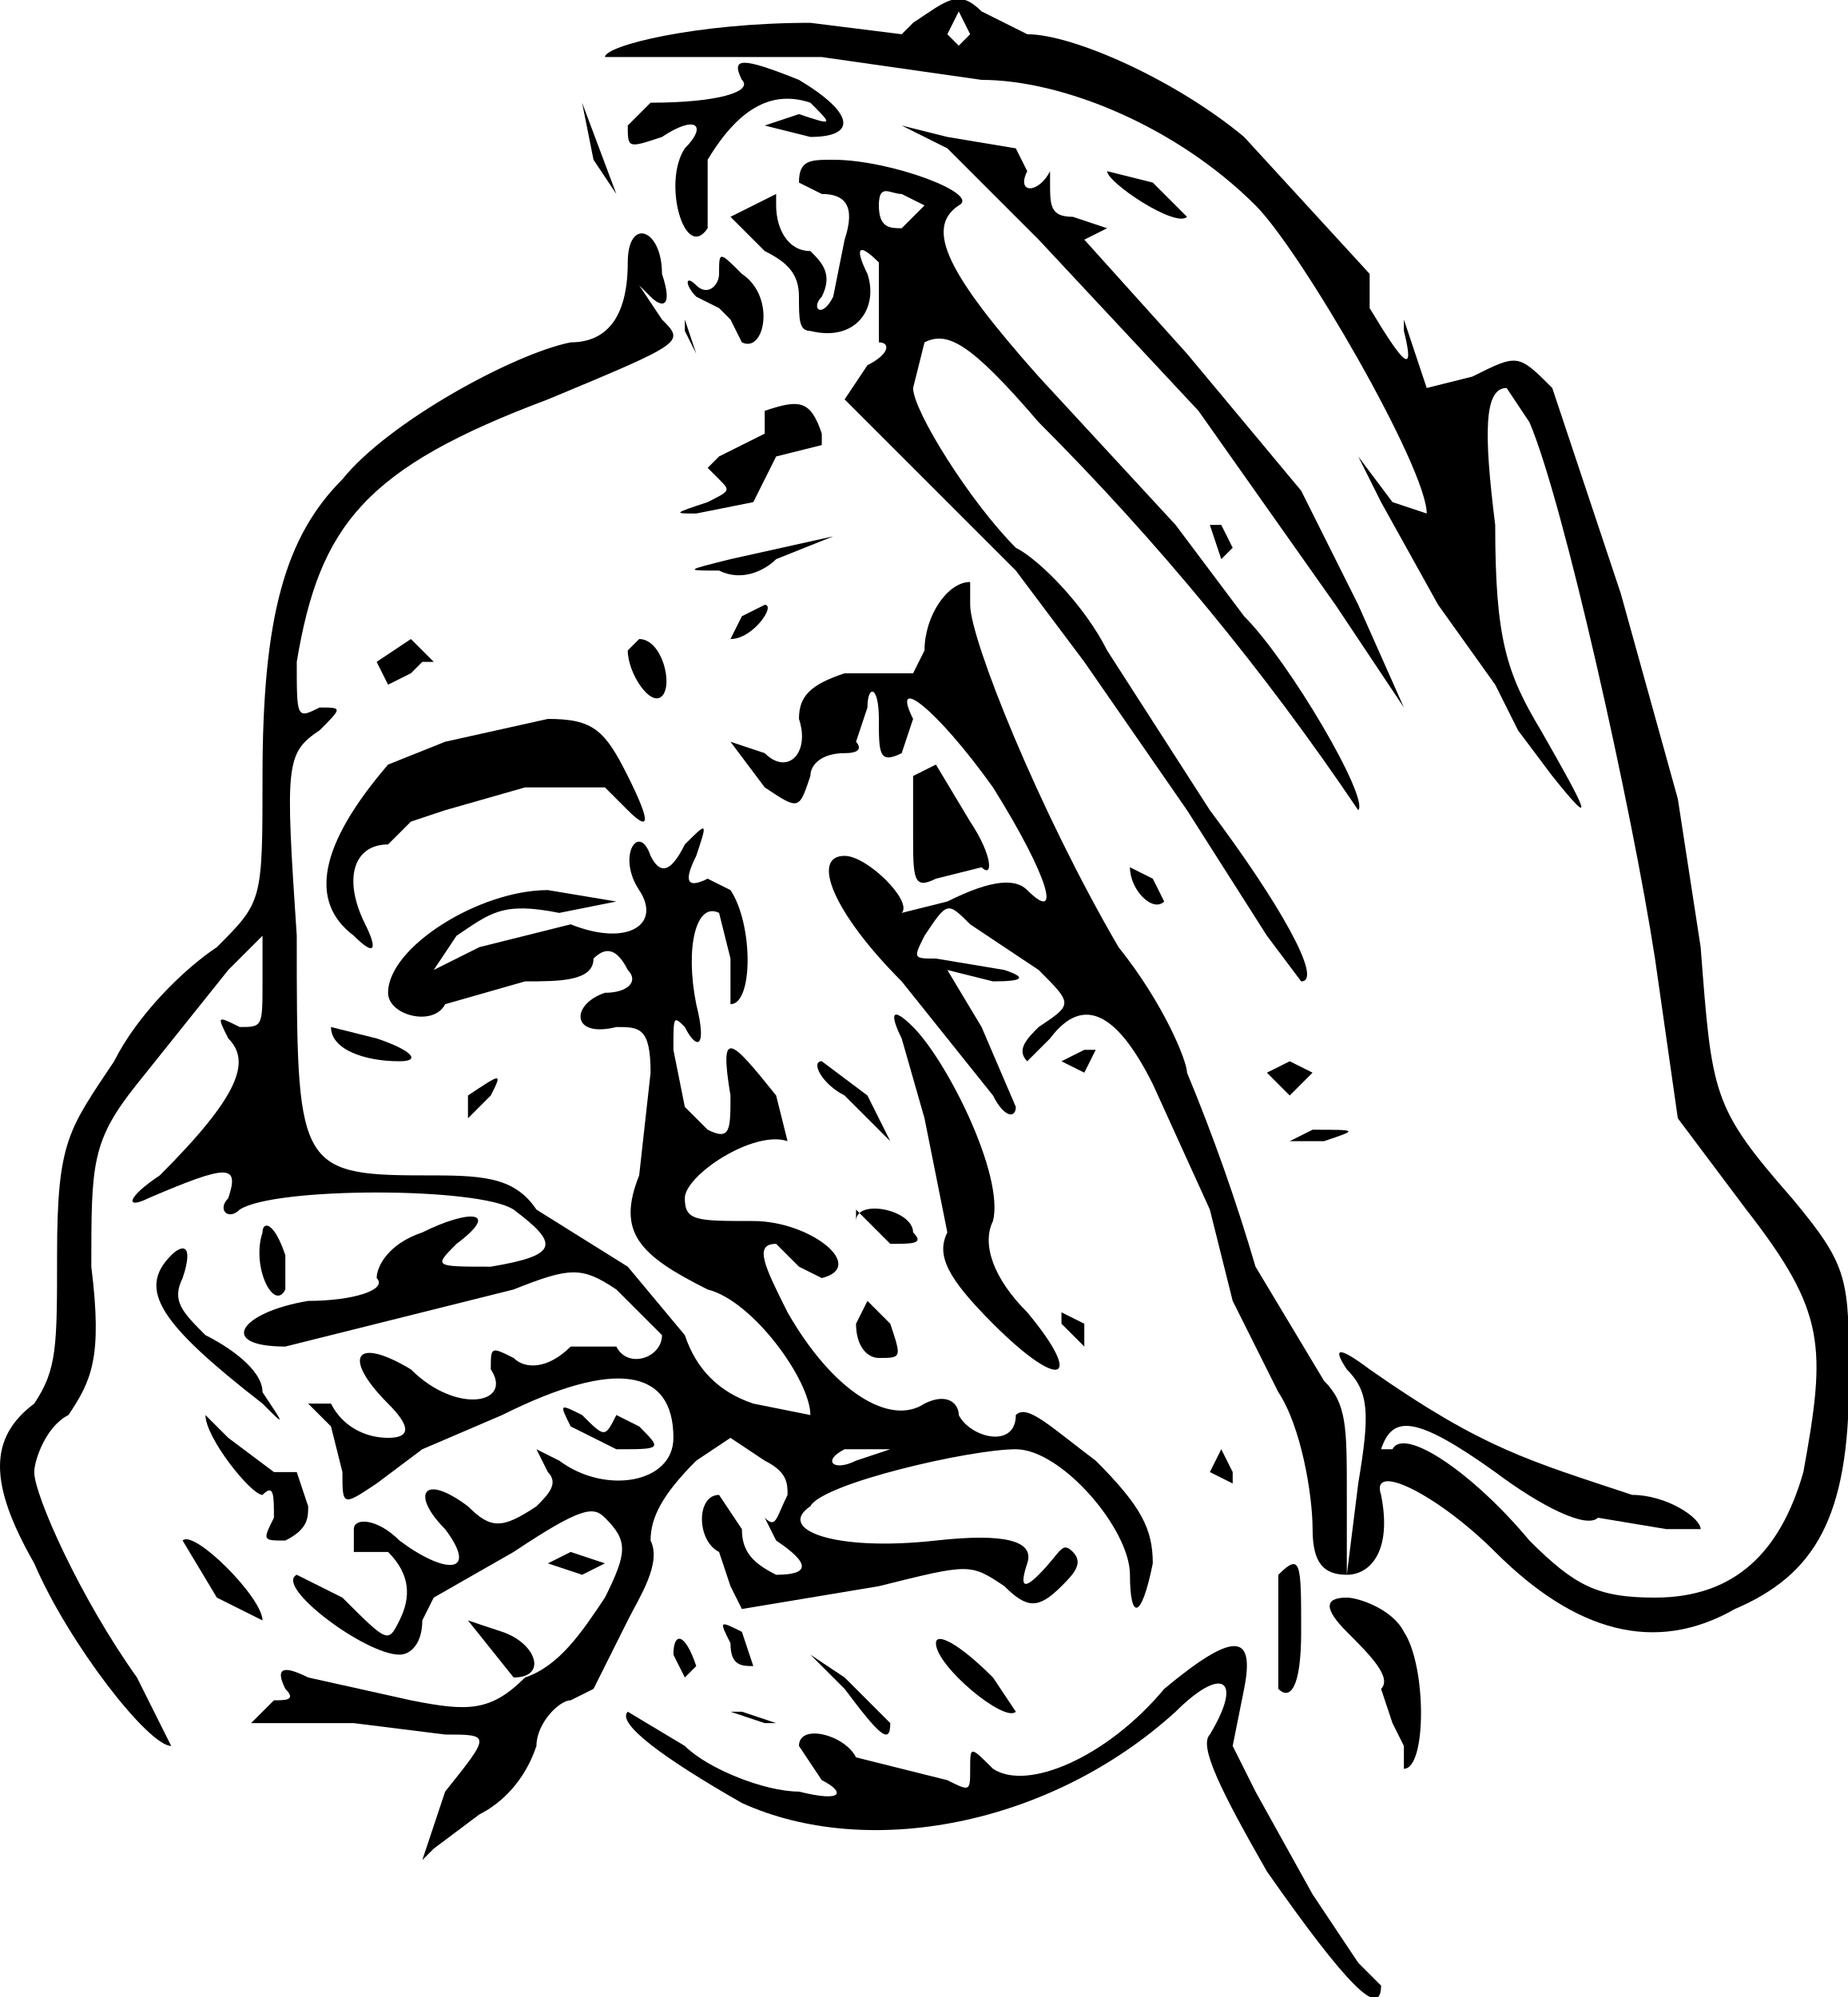
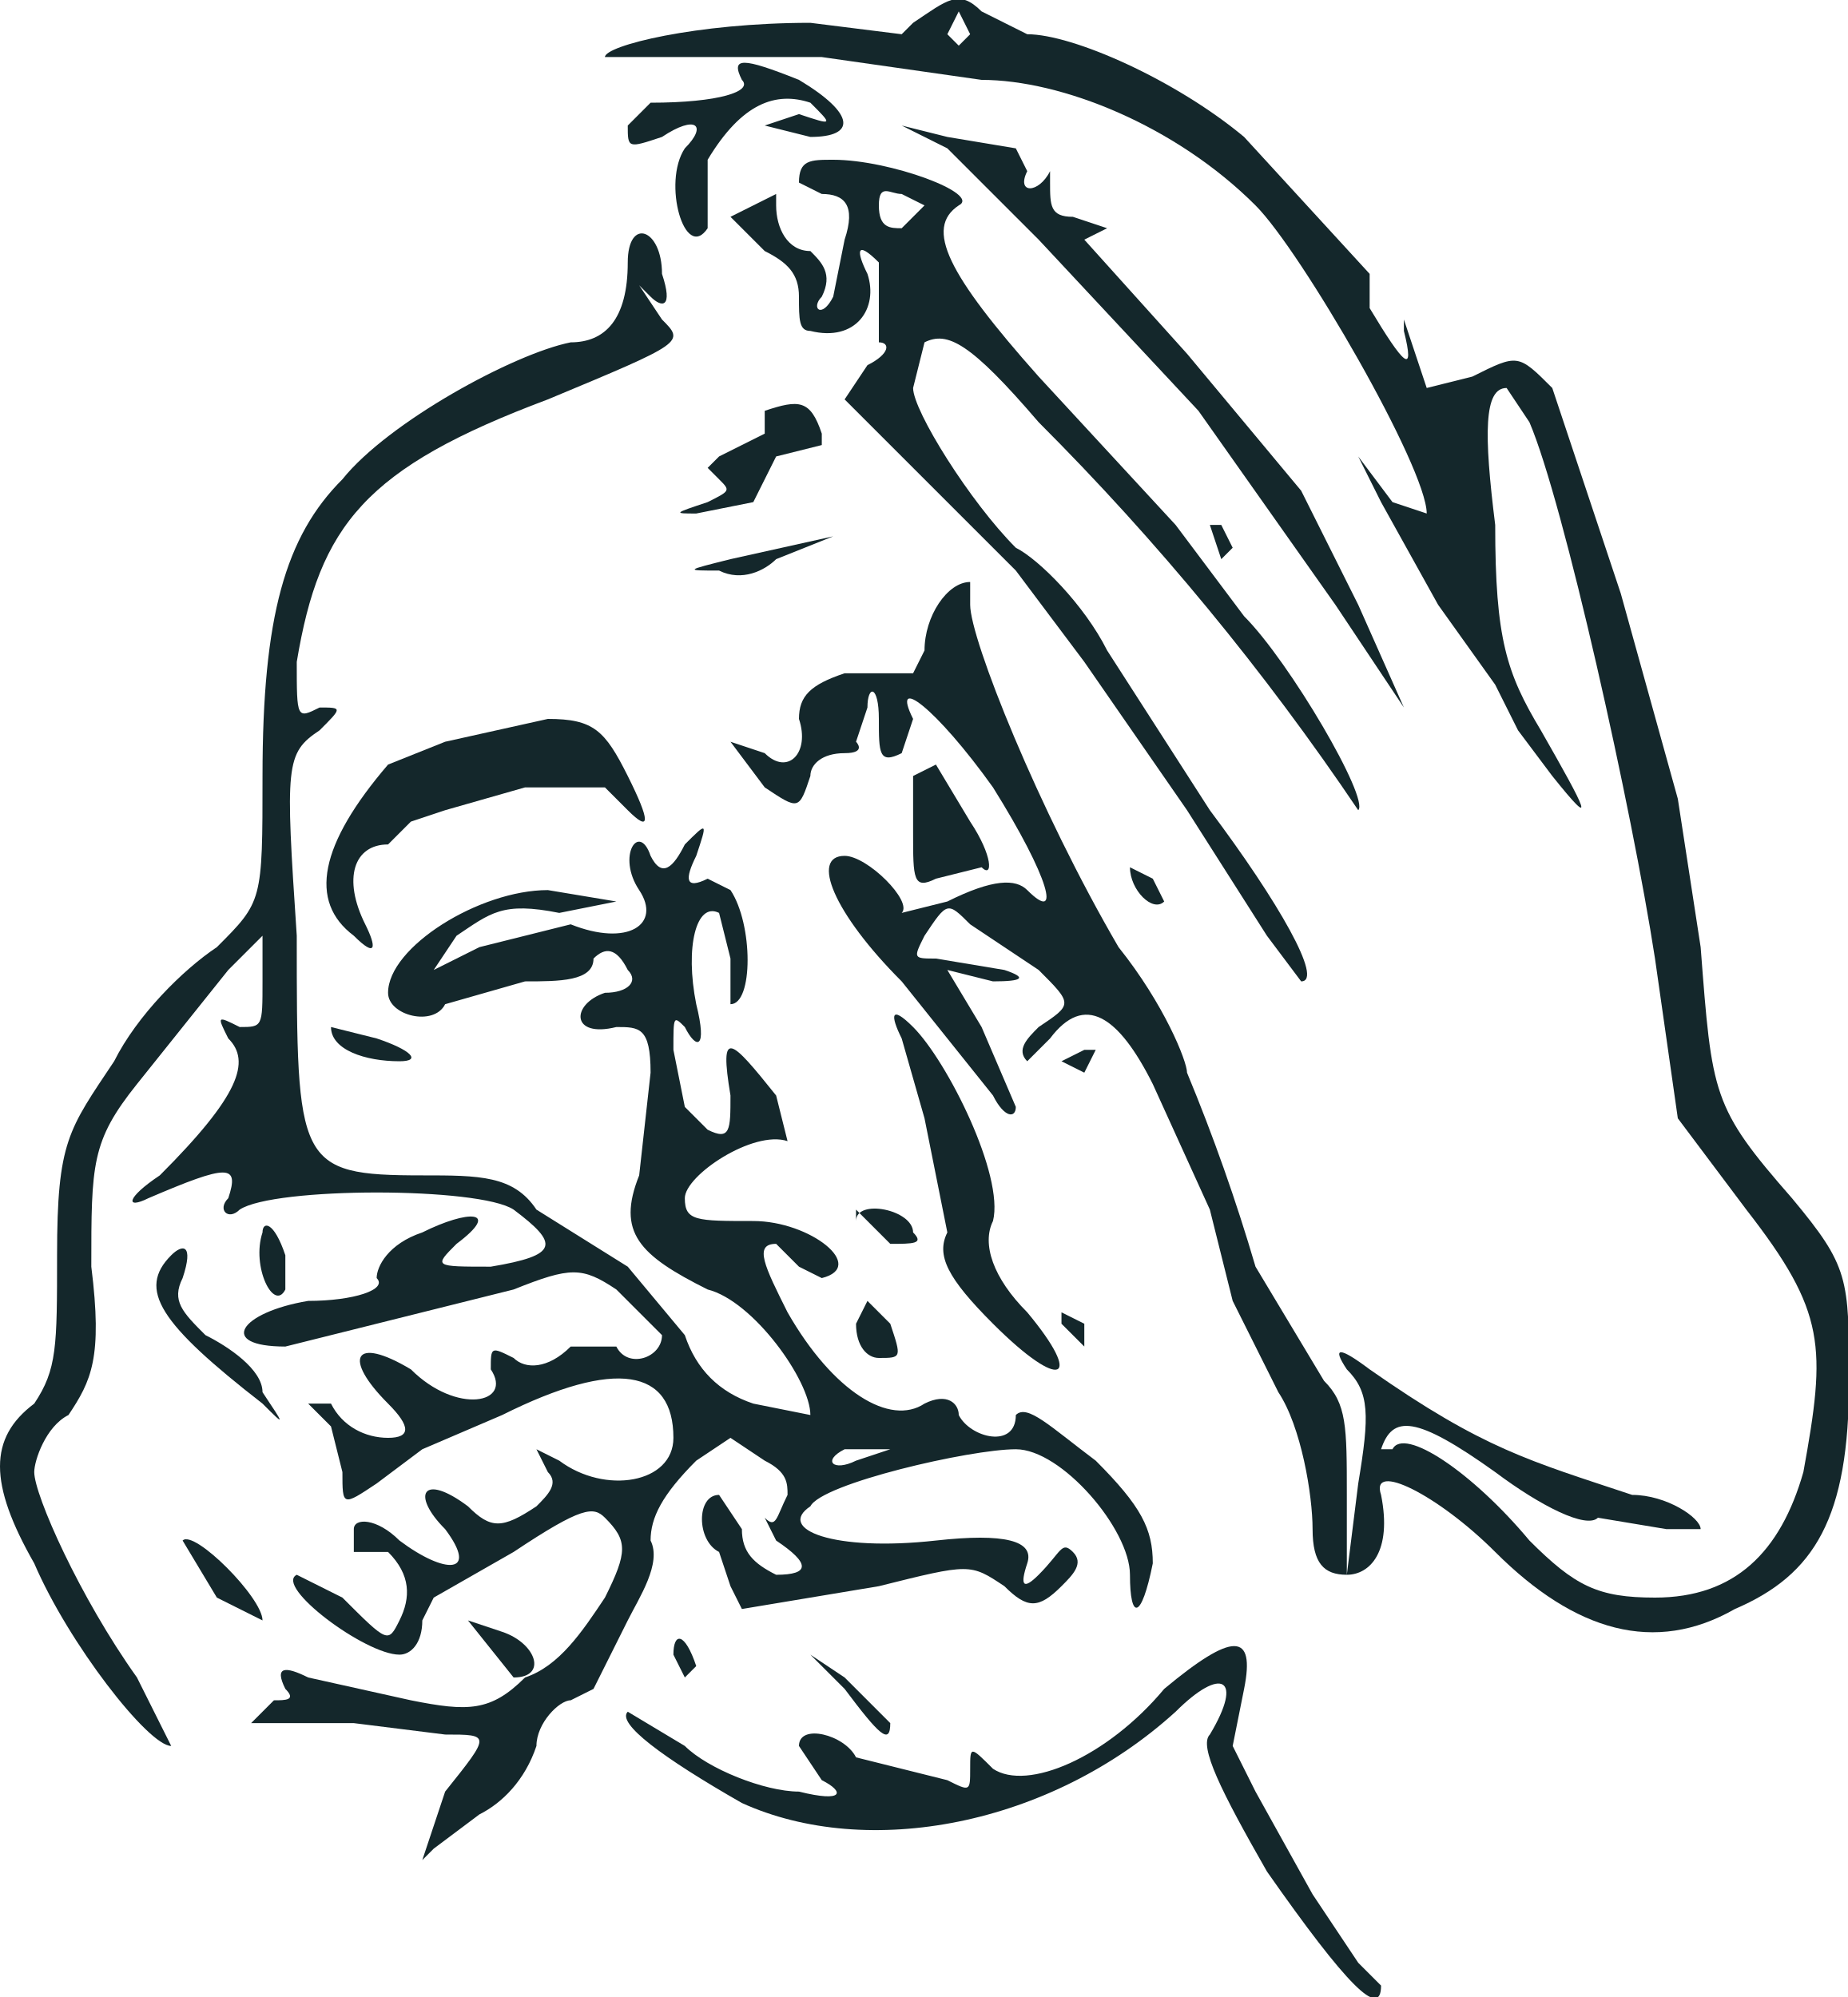
- <svg xmlns="http://www.w3.org/2000/svg" viewBox="0 0 161.9 175">
-   <path d="m80 2-1 1-8-1C61 2 53 4 53 5h19l14 2c7 0 17 4 24 11 4 4 15 23 15 27l-3-1-3-4 2 4 5 9 5 7 2 4 3 4c4 5 3 3-1-4-3-5-4-8-4-18-1-8-1-12 1-12l2 3c3 7 9 34 11 47l2 14 6 8c7 9 7 12 5 23-2 7-6 11-13 11-5 0-7-1-11-5-5-6-11-10-12-8h-1c1-3 3-3 10 2 4 3 8 5 9 4l6 1h3c0-1-3-3-6-3-9-3-13-4-23-11q-4-3-2 0c2 2 2 4 1 10l-1 8v-7c0-6 0-8-2-10l-6-10a167 167 0 0 0-6-17c0-1-2-6-6-11-7-12-13-27-13-30v-2c-2 0-4 3-4 6l-1 2h-6c-3 1-4 2-4 4 1 3-1 5-3 3l-3-1 3 4c3 2 3 2 4-1 0-1 1-2 3-2s1-1 1-1l1-3c0-2 1-2 1 1s0 4 2 3l1-3c-2-4 2-1 7 6 5 8 6 12 3 9-1-1-3-1-7 1l-4 1c1-1-3-5-5-5-3 0-1 5 5 11l8 10c1 2 2 2 2 1l-3-7-3-5 4 1q4 0 1-1l-6-1c-2 0-2 0-1-2 2-3 2-3 4-1l6 4c3 3 3 3 0 5-1 1-2 2-1 3l2-2c3-4 6-2 9 4l5 11 2 8 4 8c2 3 3 9 3 12s1 4 3 4 4-2 3-7c-1-3 5 0 10 5 7 7 14 9 21 5 7-3 10-8 10-20 0-9 0-10-5-16-7-8-7-9-8-22l-2-13-5-18-6-18c-3-3-3-3-7-1l-4 1-2-6v1c1 4 0 3-3-2v-3l-11-12c-6-5-15-9-19-9l-4-2c-2-2-3-1-6 1Zm5 1-1 1-1-1 1-2 1 2Z" />
-   <path d="M65 7c1 1-2 2-8 2l-2 2c0 2 0 2 3 1 3-2 4-1 2 1-2 3 0 10 2 7v-6c3-5 6-6 9-5 2 2 2 2-1 1l-3 1 4 1c4 0 4-2-1-5-5-2-6-2-5 0ZM52 14l2 3-3-8 1 5ZM83 13l8 8 14 15 12 17 6 9-4-9-5-10-10-12-9-10 2-1-3-1c-2 0-2-1-2-3v-1c-1 2-3 2-2 0l-1-2-6-1-4-1 4 2Z" />
-   <path d="m70 16 2 1c2 0 3 1 2 4l-1 5c-1 2-2 1-1 0 1-2 0-3-1-4-2 0-3-2-3-4v-1l-2 1-2 1 3 3c2 1 3 2 3 4s0 3 1 3c4 1 6-2 5-5-1-2-1-3 1-1v7c1 0 1 1-1 2l-2 3 15 15 6 8 9 13 7 11 3 4c2 0-2-7-8-15l-9-14c-2-4-6-8-8-9-4-4-9-12-9-14l1-4c2-1 4 0 10 7a229 229 0 0 1 28 34c1-1-6-13-10-17l-6-8-12-13c-8-9-10-13-7-15 2-1-6-4-11-4-2 0-3 0-3 2Zm11 2-2 2c-1 0-2 0-2-2s1-1 2-1l2 1ZM97 15c0 1 6 5 7 4l-3-3-4-1ZM55 23c0 5-2 7-5 7-5 1-16 7-20 12-5 5-7 12-7 26 0 11 0 11-4 15-3 2-7 6-9 10-4 6-5 7-5 17 0 8 0 10-2 13-4 3-4 7 0 14 3 7 10 16 12 16l-3-6c-5-7-9-16-9-18 0-1 1-4 3-5 2-3 3-5 2-13 0-9 0-11 4-16l8-10 3-3v4c0 4 0 4-2 4-2-1-2-1-1 1 2 2 1 5-6 12-3 2-3 3-1 2 7-3 8-3 7 0-1 1 0 2 1 1 3-2 21-2 24 0 4 3 4 4-2 5-5 0-5 0-3-2 4-3 1-3-3-1-3 1-4 3-4 4 1 1-2 2-6 2-6 1-8 4-2 4l20-5c5-2 6-2 9 0l4 4c0 2-3 3-4 1h-4c-2 2-4 2-5 1-2-1-2-1-2 1 2 3-3 4-7 0-5-3-6-1-2 3q3 3 0 3c-2 0-4-1-5-3h-2l2 2 1 4c0 3 0 3 3 1l4-3 7-3c10-5 15-4 15 2 0 4-6 5-10 2l-2-1 1 2c1 1 0 2-1 3-3 2-4 2-6 0-4-3-5-1-2 2 3 4 0 4-4 1-2-2-4-2-4-1v2c0 1 0 1 0 0h3c2 2 2 4 1 6s-1 2-5-2l-4-2c-2 1 6 7 9 7 1 0 2-1 2-3l1-2 7-4c6-4 7-4 8-3 2 2 2 3 0 7-2 3-4 6-7 7-3 3-5 3-10 2l-9-2c-2-1-3-1-2 1 1 1 0 1-1 1l-2 2h9l8 1c4 0 4 0 0 5l-2 6 1-1 4-3c2-1 4-3 5-6 0-2 2-4 3-4l2-1 3-6c1-2 3-5 2-7 0-2 1-4 4-7l3-2 3 2c2 1 2 2 2 3-1 2-1 3-2 2l1 2c3 2 3 3 0 3-2-1-3-2-3-4l-2-3c-2 0-2 4 0 5l1 3 1 2 12-2c8-2 8-2 11 0 2 2 3 2 5 0 1-1 2-2 1-3s-1 0-3 2q-2 2-1-1t-8-2c-9 1-14-1-11-3 1-2 14-5 18-5s10 7 10 11 1 4 2-1c0-3-1-5-5-9-4-3-6-5-7-4 0 3-4 2-5 0 0-1-1-2-3-1-3 2-8-1-12-8-2-4-3-6-1-6l2 2 2 1c4-1-1-5-6-5s-6 0-6-2 6-6 9-5l-1-4c-4-5-5-6-4 0 0 3 0 4-2 3l-2-2-1-5c0-3 0-3 1-2 1 2 2 2 1-2-1-5 0-9 2-8l1 4v4c2 0 2-7 0-10l-2-1c-2 1-2 0-1-2 1-3 1-3-1-1-1 2-2 3-3 1-1-3-3 0-1 3s-1 5-6 3l-8 2-4 2 2-3c3-2 4-3 9-2l5-1-6-1c-6 0-14 5-14 9 0 2 4 3 5 1l7-2c3 0 6 0 6-2 1-1 2-1 3 1 1 1 0 2-2 2-3 1-3 4 1 3 2 0 3 0 3 4l-1 9c-2 5 0 7 6 10 4 1 9 8 9 11l-5-1c-3-1-5-3-6-6l-5-6-8-5c-2-3-5-3-10-3-11 0-11-1-11-21-1-15-1-16 2-18 2-2 2-2 0-2-2 1-2 1-2-4 2-12 6-17 22-23 12-5 12-5 10-7l-2-3 1 1c1 1 2 1 1-2 0-4-3-5-3-1Zm23 104-3 1c-2 1-3 0-1-1h4ZM63 24c0 1-1 2-2 1s-1 0 0 1l2 1 1 1 1 2c2 1 3-4 0-6-2-2-2-2-2 0Z" />
-   <path d="m60 29 1 2-1-3v1ZM67 36v2l-4 2-1 1 1 1c1 1 1 1-1 2-3 1-3 1-1 1l5-1 1-2 1-2 4-1v-1c-1-3-2-3-5-2ZM106 46l1 3 1-1-1-2h-1ZM64 49c-4 1-4 1-1 1 2 1 4 0 5-1l5-2h4-4l-9 2ZM65 54l-1 2c2 0 4-3 3-3l-2 1ZM86 54l3 2c2 2 2 2 0 0l-3-2ZM33 58l1 2 2-1 1-1h1l-2-2-3 2ZM55 57c0 2 2 5 3 4s0-5-2-5l-1 1ZM39 65l-5 2c-6 7-7 12-3 15 2 2 2 1 1-1-2-4-1-7 2-7l2-2 3-1 7-2h7l2 2c2 2 2 1 0-3s-3-5-7-5l-9 2ZM80 68v5c0 4 0 5 2 4l4-1c1 1 1-1-1-4l-3-5-2 1ZM99 76c0 2 2 4 3 3l-1-2-2-1ZM29 90c0 2 3 3 6 3 2 0 1-1-2-2l-4-1ZM79 91l2 7 1 5 1 5c-1 2 0 4 4 8 6 6 8 5 3-1-3-3-4-6-3-8 1-4-4-14-7-17-2-2-2-1-1 1ZM93 93l2 1 1-2h-1l-2 1ZM74 96l4 4-2-4-4-3c-1 0 0 2 2 3ZM111 94l2 2 2-2-2-1-2 1ZM41 96v2l2-2c1-2 1-2-2 0ZM113 100h3c3-1 3-1-1-1l-2 1ZM75 106l3 3c2 0 3 0 2-1 0-2-5-3-5-1ZM23 108c-1 3 1 7 2 5v-3c-1-3-2-3-2-2ZM15 110c-3 3-1 6 8 13 2 2 2 2 0-1 0-2-3-4-5-5-2-2-3-3-2-5 1-3 0-3-1-2ZM75 116c0 2 1 3 2 3 2 0 2 0 1-3l-2-2-1 2ZM93 116l2 2v-2l-2-1v1ZM18 124c0 2 4 7 5 7 1-1 1 0 1 2-1 2-1 2 1 2 2-1 2-2 2-3l-1-3h-2l-4-3-2-2ZM50 125l4 2c4 0 4 0 2-2l-2-1c-1 2-1 2-3 0-2-1-2-1-1 1ZM106 129l2 1v-1l-1-2-1 2ZM16 135l3 5 4 2c0-2-6-8-7-7ZM48 137l3 1 2-1-3-1-2 1ZM112 138v10c1 1 2 0 2-5 0-6 0-7-2-5ZM118 143c2 2 4 4 3 5l1 3 1 2v2c2 0 2-9 0-12-1-2-4-3-5-3q-3 0 0 3ZM41 142l4 5c3 0 2-3-1-4l-3-1ZM64 144c0 2 1 2 2 2l-1-3c-2-1-2-1-1 1ZM59 145l1 2 1-1c-1-3-2-3-2-1ZM82 144c0 2 6 7 7 6l-2-3c-3-3-5-4-5-3Z" />
-   <path d="M102 148c-5 6-12 9-15 7-2-2-2-2-2 0s0 2-2 1l-4-1-4-1c-1-2-5-3-5-1l2 3c2 1 2 2-2 1-3 0-8-2-10-4l-5-3c-1 1 3 4 10 8 11 5 27 2 38-8 4-4 6-3 3 2-1 1 1 5 5 12 7 10 10 13 10 10l-2-2-4-6-5-9-2-4 1-5c1-5-1-5-7 0Z" />
-   <path d="M74 148c3 4 4 5 4 3l-4-4-3-2 3 3ZM64 150l3 1h1l-3-1h-1Z" />
+ <svg xmlns="http://www.w3.org/2000/svg" id="Lag_1" viewBox="0 0 161.9 175">
+   <defs>
+     <style>
+       .cls-1{fill:#14272b}
+     </style>
+   </defs>
+   <path class="cls-1" d="m80 2-1 1-8-1C61 2 53 4 53 5h19l14 2c7 0 17 4 24 11 4 4 15 23 15 27l-3-1-3-4 2 4 5 9 5 7 2 4 3 4c4 5 3 3-1-4-3-5-4-8-4-18-1-8-1-12 1-12l2 3c3 7 9 34 11 47l2 14 6 8c7 9 7 12 5 23-2 7-6 11-13 11-5 0-7-1-11-5-5-6-11-10-12-8h-1c1-3 3-3 10 2 4 3 8 5 9 4l6 1h3c0-1-3-3-6-3-9-3-13-4-23-11q-4-3-2 0c2 2 2 4 1 10l-1 8v-7c0-6 0-8-2-10l-6-10a167 167 0 0 0-6-17c0-1-2-6-6-11-7-12-13-27-13-30v-2c-2 0-4 3-4 6l-1 2h-6c-3 1-4 2-4 4 1 3-1 5-3 3l-3-1 3 4c3 2 3 2 4-1 0-1 1-2 3-2s1-1 1-1l1-3c0-2 1-2 1 1s0 4 2 3l1-3c-2-4 2-1 7 6 5 8 6 12 3 9-1-1-3-1-7 1l-4 1c1-1-3-5-5-5-3 0-1 5 5 11l8 10c1 2 2 2 2 1l-3-7-3-5 4 1q4 0 1-1l-6-1c-2 0-2 0-1-2 2-3 2-3 4-1l6 4c3 3 3 3 0 5-1 1-2 2-1 3l2-2c3-4 6-2 9 4l5 11 2 8 4 8c2 3 3 9 3 12s1 4 3 4 4-2 3-7c-1-3 5 0 10 5 7 7 14 9 21 5 7-3 10-8 10-20 0-9 0-10-5-16-7-8-7-9-8-22l-2-13-5-18-6-18c-3-3-3-3-7-1l-4 1-2-6v1c1 4 0 3-3-2v-3l-11-12c-6-5-15-9-19-9l-4-2c-2-2-3-1-6 1Zm5 1-1 1-1-1 1-2 1 2Z" />
+   <path class="cls-1" d="M65 7c1 1-2 2-8 2l-2 2c0 2 0 2 3 1 3-2 4-1 2 1-2 3 0 10 2 7v-6c3-5 6-6 9-5 2 2 2 2-1 1l-3 1 4 1c4 0 4-2-1-5-5-2-6-2-5 0ZM83 13l8 8 14 15 12 17 6 9-4-9-5-10-10-12-9-10 2-1-3-1c-2 0-2-1-2-3v-1c-1 2-3 2-2 0l-1-2-6-1-4-1 4 2Z" />
+   <path class="cls-1" d="m70 16 2 1c2 0 3 1 2 4l-1 5c-1 2-2 1-1 0 1-2 0-3-1-4-2 0-3-2-3-4v-1l-2 1-2 1 3 3c2 1 3 2 3 4s0 3 1 3c4 1 6-2 5-5-1-2-1-3 1-1v7c1 0 1 1-1 2l-2 3 15 15 6 8 9 13 7 11 3 4c2 0-2-7-8-15l-9-14c-2-4-6-8-8-9-4-4-9-12-9-14l1-4c2-1 4 0 10 7a229 229 0 0 1 28 34c1-1-6-13-10-17l-6-8-12-13c-8-9-10-13-7-15 2-1-6-4-11-4-2 0-3 0-3 2Zm11 2-2 2c-1 0-2 0-2-2s1-1 2-1l2 1ZM55 23c0 5-2 7-5 7-5 1-16 7-20 12-5 5-7 12-7 26 0 11 0 11-4 15-3 2-7 6-9 10-4 6-5 7-5 17 0 8 0 10-2 13-4 3-4 7 0 14 3 7 10 16 12 16l-3-6c-5-7-9-16-9-18 0-1 1-4 3-5 2-3 3-5 2-13 0-9 0-11 4-16l8-10 3-3v4c0 4 0 4-2 4-2-1-2-1-1 1 2 2 1 5-6 12-3 2-3 3-1 2 7-3 8-3 7 0-1 1 0 2 1 1 3-2 21-2 24 0 4 3 4 4-2 5-5 0-5 0-3-2 4-3 1-3-3-1-3 1-4 3-4 4 1 1-2 2-6 2-6 1-8 4-2 4l20-5c5-2 6-2 9 0l4 4c0 2-3 3-4 1h-4c-2 2-4 2-5 1-2-1-2-1-2 1 2 3-3 4-7 0-5-3-6-1-2 3q3 3 0 3c-2 0-4-1-5-3h-2l2 2 1 4c0 3 0 3 3 1l4-3 7-3c10-5 15-4 15 2 0 4-6 5-10 2l-2-1 1 2c1 1 0 2-1 3-3 2-4 2-6 0-4-3-5-1-2 2 3 4 0 4-4 1-2-2-4-2-4-1v2c0 1 0 1 0 0h3c2 2 2 4 1 6s-1 2-5-2l-4-2c-2 1 6 7 9 7 1 0 2-1 2-3l1-2 7-4c6-4 7-4 8-3 2 2 2 3 0 7-2 3-4 6-7 7-3 3-5 3-10 2l-9-2c-2-1-3-1-2 1 1 1 0 1-1 1l-2 2h9l8 1c4 0 4 0 0 5l-2 6 1-1 4-3c2-1 4-3 5-6 0-2 2-4 3-4l2-1 3-6c1-2 3-5 2-7 0-2 1-4 4-7l3-2 3 2c2 1 2 2 2 3-1 2-1 3-2 2l1 2c3 2 3 3 0 3-2-1-3-2-3-4l-2-3c-2 0-2 4 0 5l1 3 1 2 12-2c8-2 8-2 11 0 2 2 3 2 5 0 1-1 2-2 1-3s-1 0-3 2q-2 2-1-1t-8-2c-9 1-14-1-11-3 1-2 14-5 18-5s10 7 10 11 1 4 2-1c0-3-1-5-5-9-4-3-6-5-7-4 0 3-4 2-5 0 0-1-1-2-3-1-3 2-8-1-12-8-2-4-3-6-1-6l2 2 2 1c4-1-1-5-6-5s-6 0-6-2 6-6 9-5l-1-4c-4-5-5-6-4 0 0 3 0 4-2 3l-2-2-1-5c0-3 0-3 1-2 1 2 2 2 1-2-1-5 0-9 2-8l1 4v4c2 0 2-7 0-10l-2-1c-2 1-2 0-1-2 1-3 1-3-1-1-1 2-2 3-3 1-1-3-3 0-1 3s-1 5-6 3l-8 2-4 2 2-3c3-2 4-3 9-2l5-1-6-1c-6 0-14 5-14 9 0 2 4 3 5 1l7-2c3 0 6 0 6-2 1-1 2-1 3 1 1 1 0 2-2 2-3 1-3 4 1 3 2 0 3 0 3 4l-1 9c-2 5 0 7 6 10 4 1 9 8 9 11l-5-1c-3-1-5-3-6-6l-5-6-8-5c-2-3-5-3-10-3-11 0-11-1-11-21-1-15-1-16 2-18 2-2 2-2 0-2-2 1-2 1-2-4 2-12 6-17 22-23 12-5 12-5 10-7l-2-3 1 1c1 1 2 1 1-2 0-4-3-5-3-1Zm23 104-3 1c-2 1-3 0-1-1h4Z" />
+   <path class="cls-1" d="M67 36v2l-4 2-1 1 1 1c1 1 1 1-1 2-3 1-3 1-1 1l5-1 1-2 1-2 4-1v-1c-1-3-2-3-5-2ZM106 46l1 3 1-1-1-2h-1ZM64 49c-4 1-4 1-1 1 2 1 4 0 5-1l5-2h4-4l-9 2ZM39 65l-5 2c-6 7-7 12-3 15 2 2 2 1 1-1-2-4-1-7 2-7l2-2 3-1 7-2h7l2 2c2 2 2 1 0-3s-3-5-7-5l-9 2ZM80 68v5c0 4 0 5 2 4l4-1c1 1 1-1-1-4l-3-5-2 1ZM99 76c0 2 2 4 3 3l-1-2-2-1ZM29 90c0 2 3 3 6 3 2 0 1-1-2-2l-4-1ZM79 91l2 7 1 5 1 5c-1 2 0 4 4 8 6 6 8 5 3-1-3-3-4-6-3-8 1-4-4-14-7-17-2-2-2-1-1 1ZM93 93l2 1 1-2h-1l-2 1ZM75 106l3 3c2 0 3 0 2-1 0-2-5-3-5-1ZM23 108c-1 3 1 7 2 5v-3c-1-3-2-3-2-2ZM15 110c-3 3-1 6 8 13 2 2 2 2 0-1 0-2-3-4-5-5-2-2-3-3-2-5 1-3 0-3-1-2ZM75 116c0 2 1 3 2 3 2 0 2 0 1-3l-2-2-1 2ZM93 116l2 2v-2l-2-1v1ZM16 135l3 5 4 2c0-2-6-8-7-7ZM41 142l4 5c3 0 2-3-1-4l-3-1ZM59 145l1 2 1-1c-1-3-2-3-2-1ZM102 148c-5 6-12 9-15 7-2-2-2-2-2 0s0 2-2 1l-4-1-4-1c-1-2-5-3-5-1l2 3c2 1 2 2-2 1-3 0-8-2-10-4l-5-3c-1 1 3 4 10 8 11 5 27 2 38-8 4-4 6-3 3 2-1 1 1 5 5 12 7 10 10 13 10 10l-2-2-4-6-5-9-2-4 1-5c1-5-1-5-7 0Z" />
+   <path class="cls-1" d="M74 148c3 4 4 5 4 3l-4-4-3-2 3 3Z" />
</svg>
